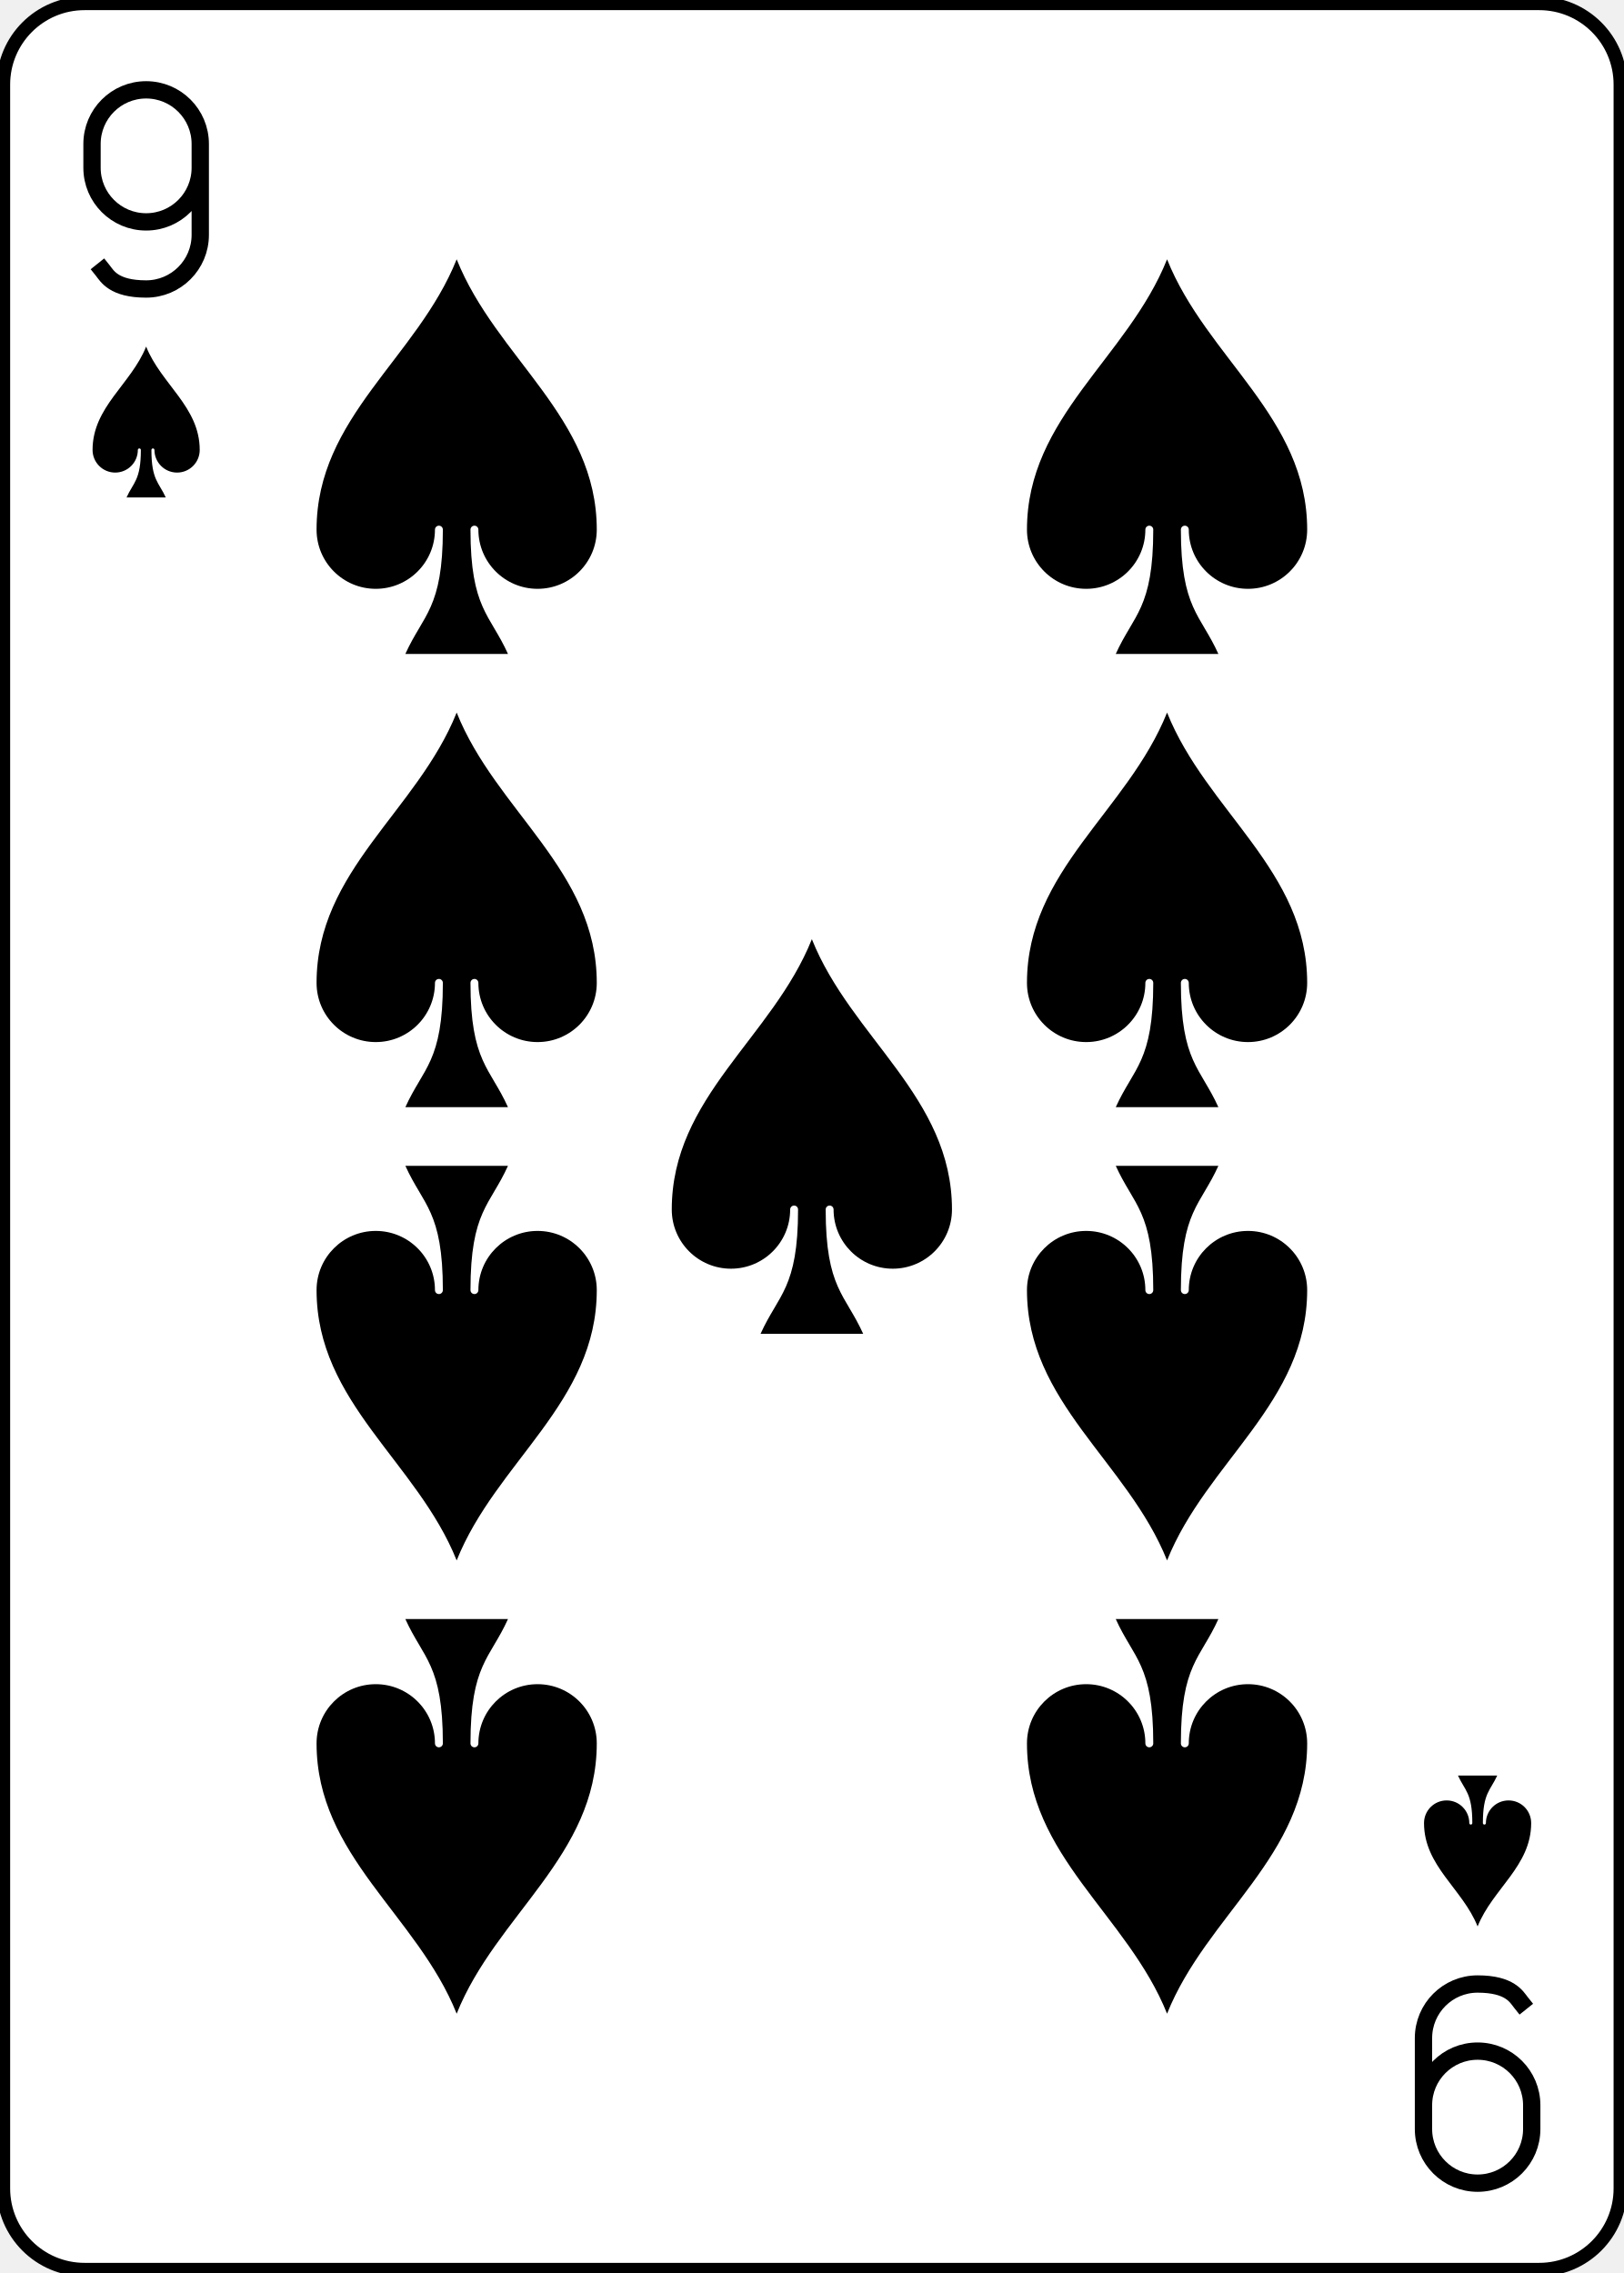
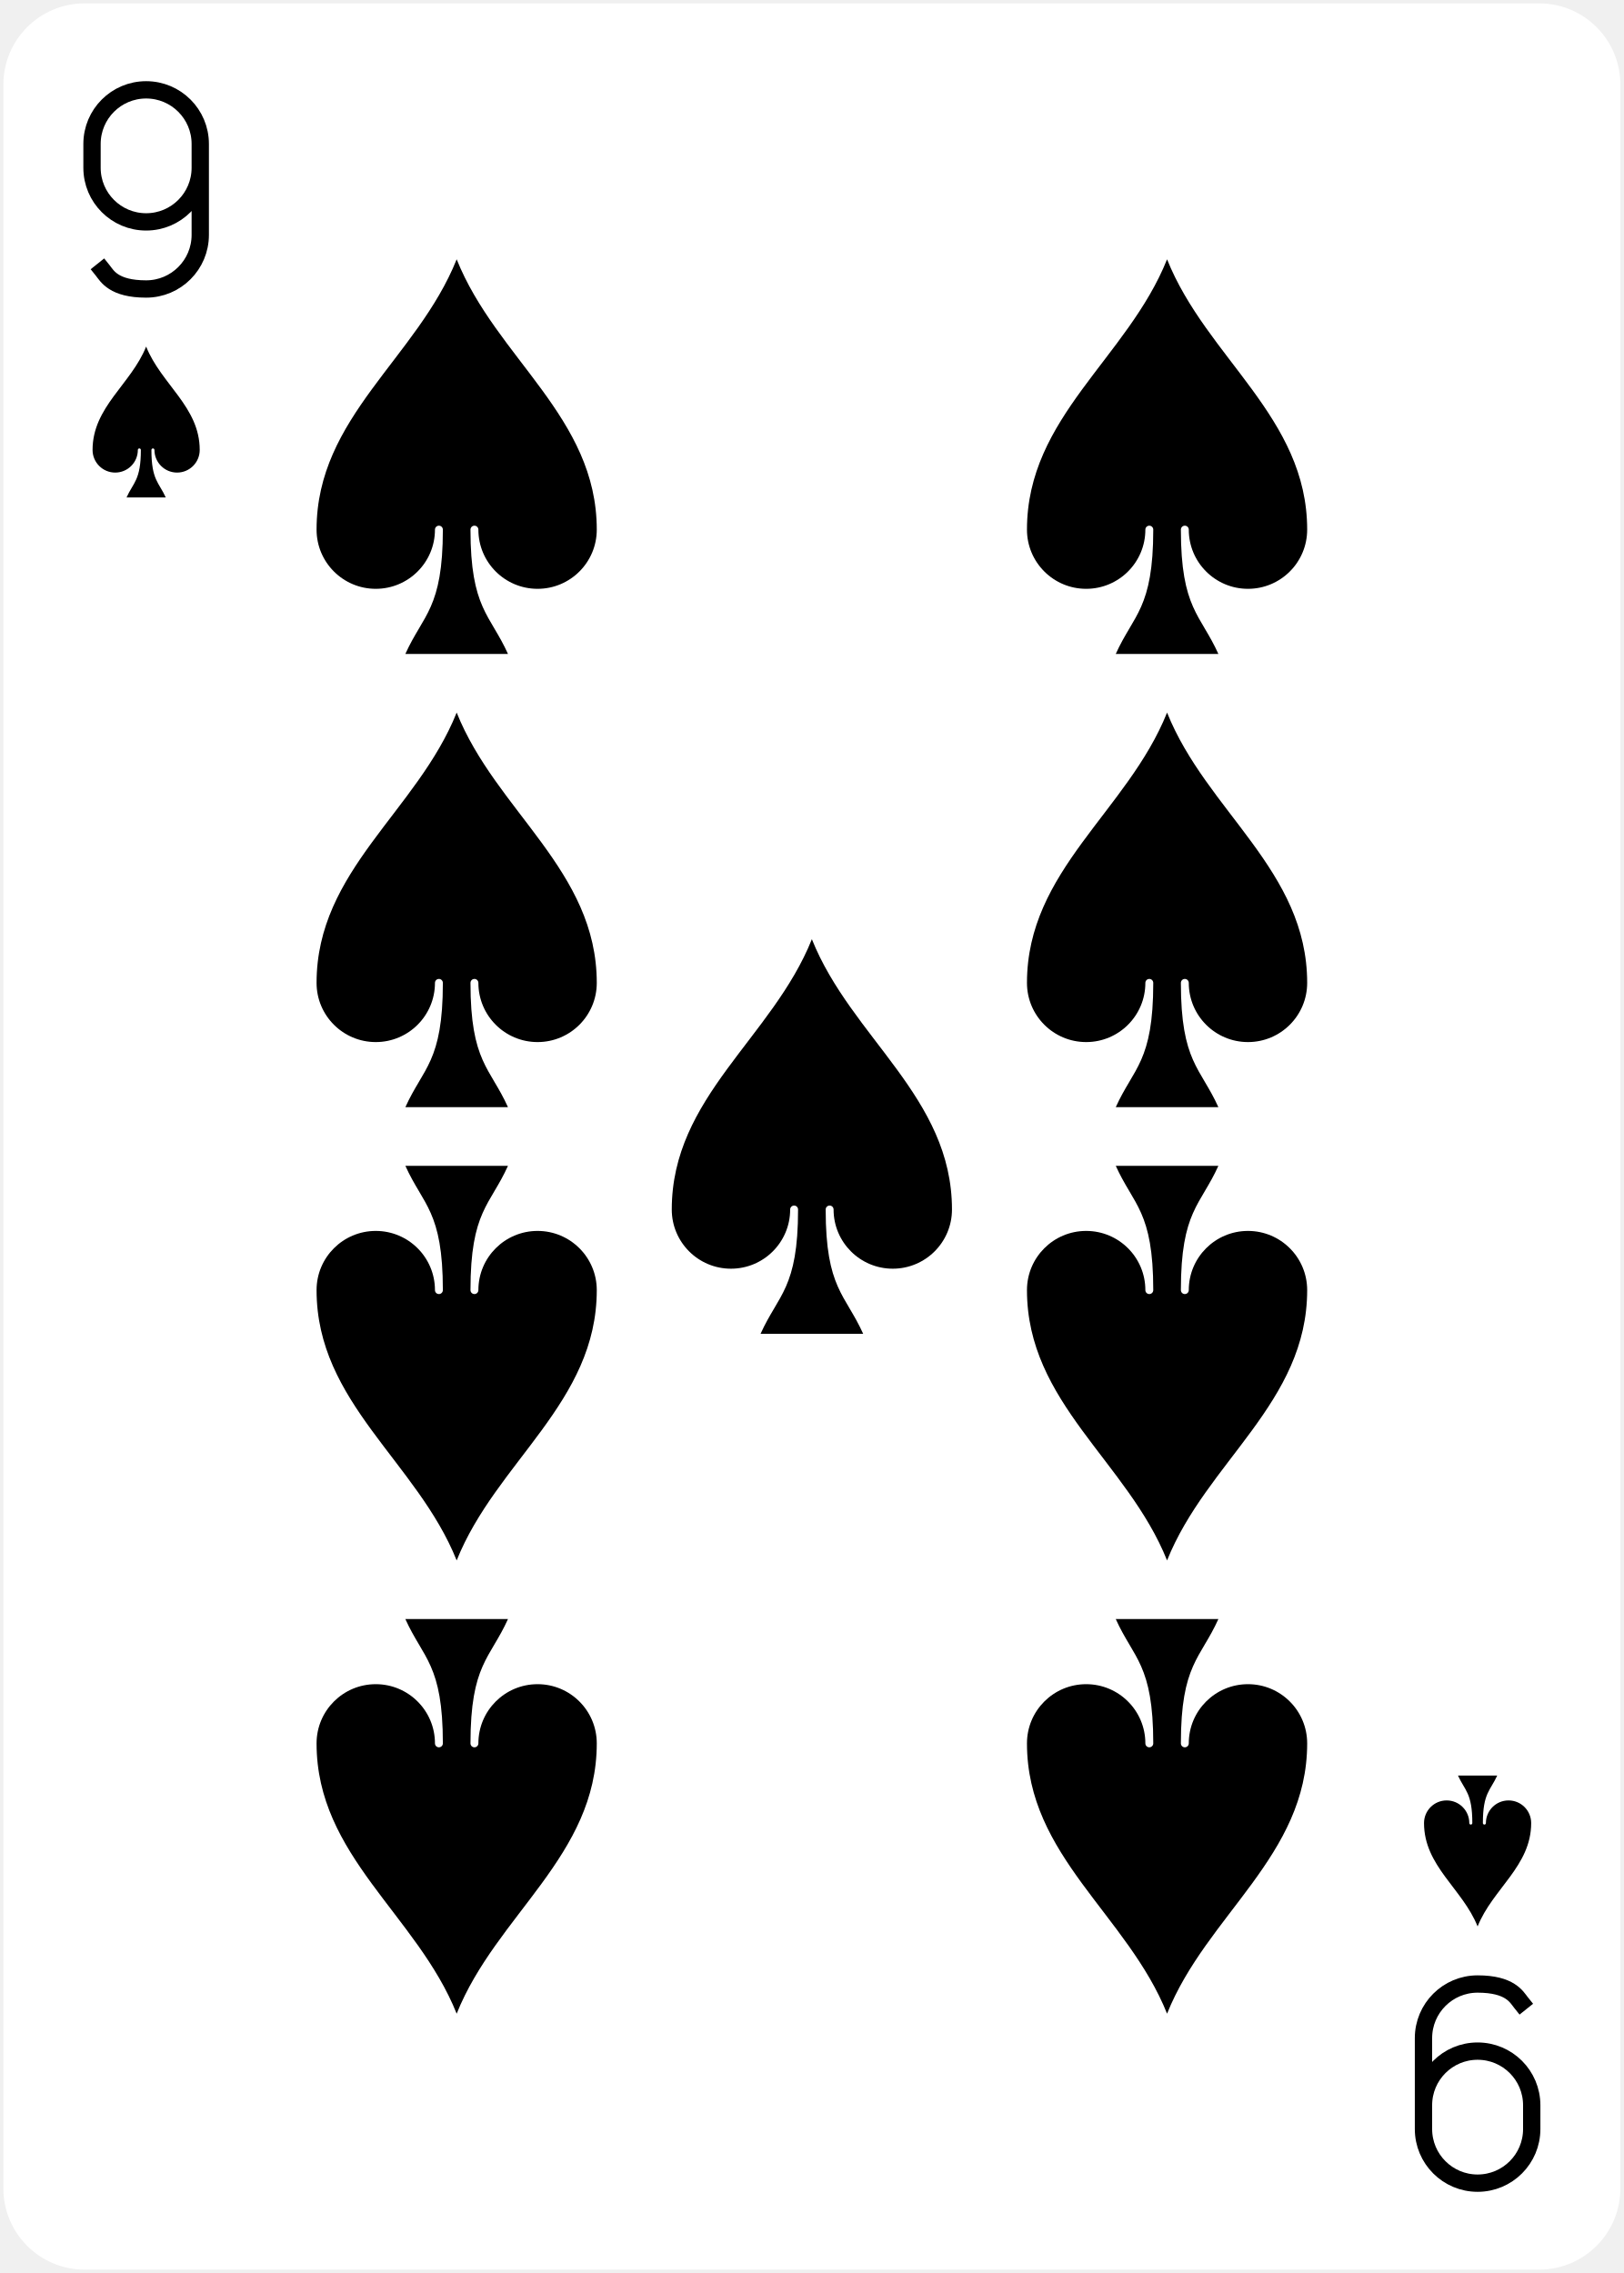
<svg xmlns="http://www.w3.org/2000/svg" xmlns:xlink="http://www.w3.org/1999/xlink" width="2.5in" height="3.5in" viewBox="-120 -168 240 336" preserveAspectRatio="none" class="card">
  <symbol id="S9" viewBox="-500 -500 1000 1000" preserveAspectRatio="xMinYMid">
    <path d="M250 -100A250 250 0 0 1 -250 -100L-250 -210A250 250 0 0 1 250 -210L250 210A250 250 0 0 1 0 460C-150 460 -180 400 -200 375" stroke="black" stroke-width="80" stroke-linecap="square" stroke-miterlimit="1.5" fill="none" />
  </symbol>
  <symbol id="S" viewBox="-600 -600 1200 1200" preserveAspectRatio="xMinYMid">
    <path d="M0 -500C100 -250 355 -100 355 185A150 150 0 0 1 55 185A10 10 0 0 0 35 185C35 385 85 400 130 500L-130 500C-85 400 -35 385 -35 185A10 10 0 0 0 -55 185A150 150 0 0 1 -355 185C-355 -100 -100 -250 0 -500Z" fill="black" />
  </symbol>
-   <rect width="239" height="335" x="-119.5" y="-167.5" rx="12" ry="12" fill="white" stroke="black" stroke-width="2" />
+   <rect width="239" height="335" x="-119.5" y="-167.5" rx="12" ry="12" fill="white" stroke="black" stroke-width="0" />
  <use xlink:href="#S" height="70" width="70" x="-35" y="-35" />
  <use xlink:href="#S9" height="32" width="32" x="-114.4" y="-156" />
  <use xlink:href="#S" height="26.769" width="26.769" x="-111.784" y="-119" />
  <use xlink:href="#S" height="70" width="70" x="-87.501" y="-135.501" />
  <use xlink:href="#S" height="70" width="70" x="17.501" y="-135.501" />
  <use xlink:href="#S" height="70" width="70" x="-87.501" y="-68.5" />
  <use xlink:href="#S" height="70" width="70" x="17.501" y="-68.5" />
  <g transform="rotate(180)">
    <use xlink:href="#S9" height="32" width="32" x="-114.4" y="-156" />
    <use xlink:href="#S" height="26.769" width="26.769" x="-111.784" y="-119" />
    <use xlink:href="#S" height="70" width="70" x="-87.501" y="-135.501" />
    <use xlink:href="#S" height="70" width="70" x="17.501" y="-135.501" />
    <use xlink:href="#S" height="70" width="70" x="-87.501" y="-68.5" />
    <use xlink:href="#S" height="70" width="70" x="17.501" y="-68.5" />
  </g>
</svg>
